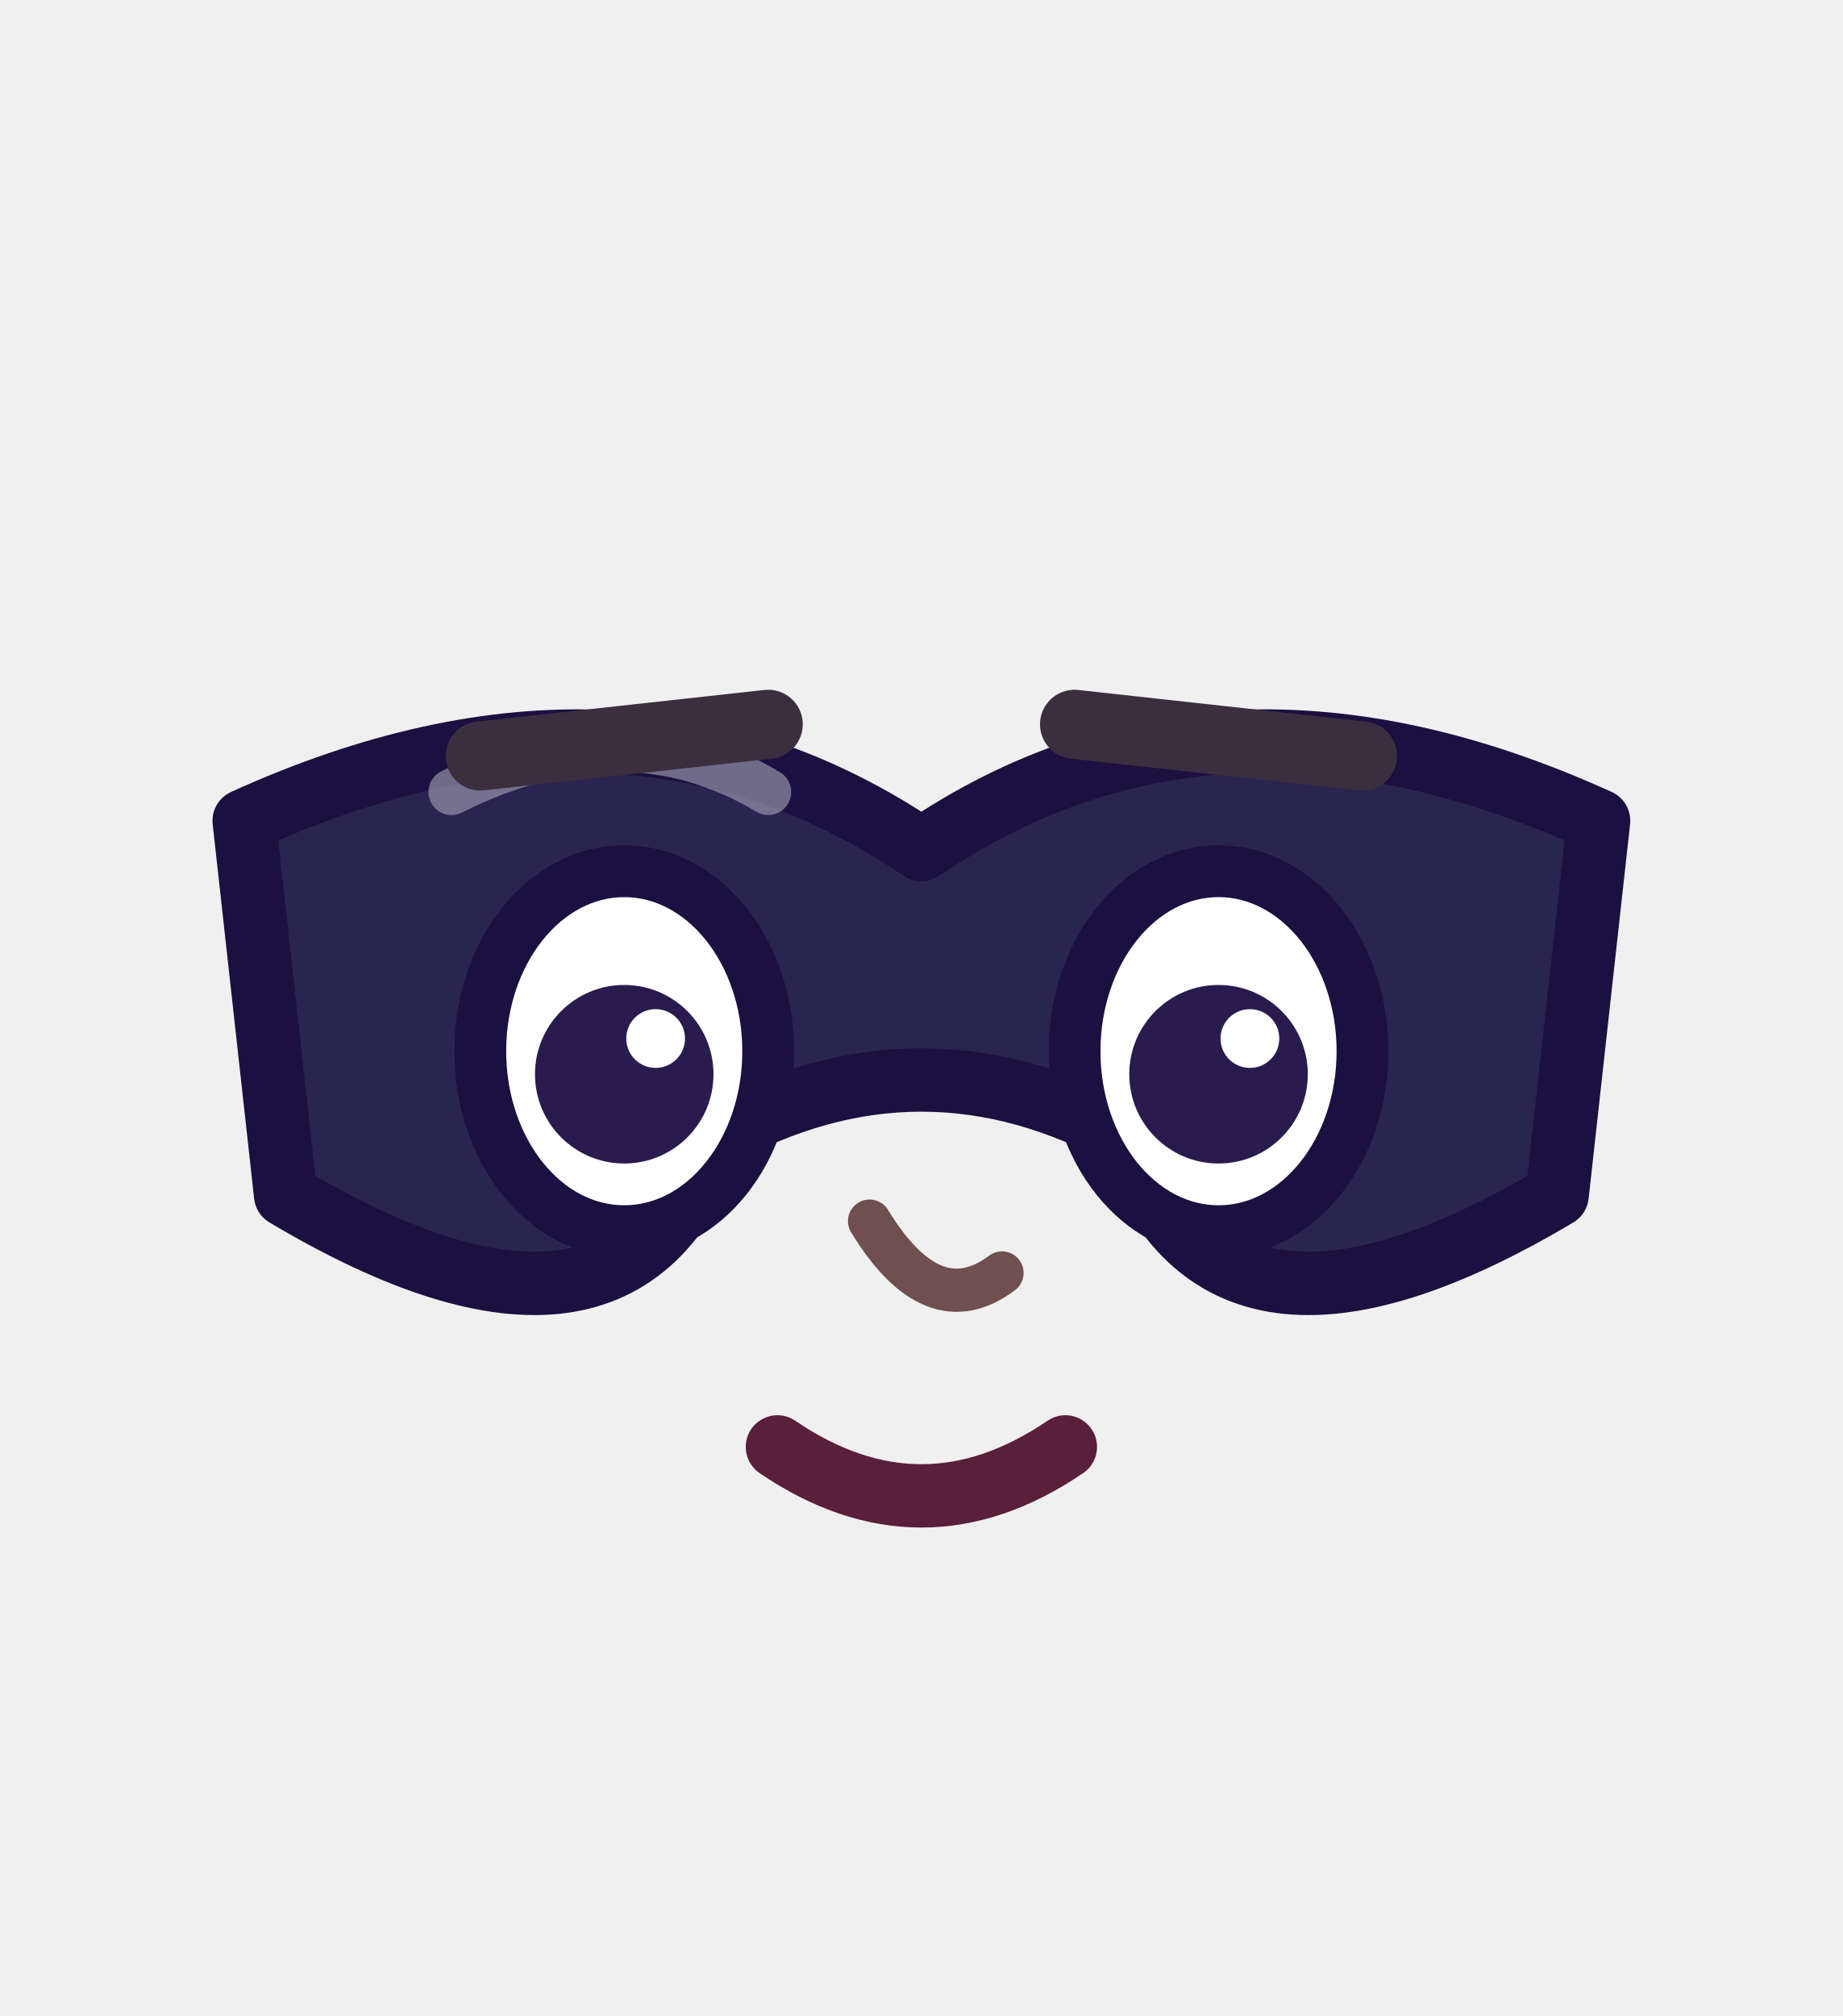
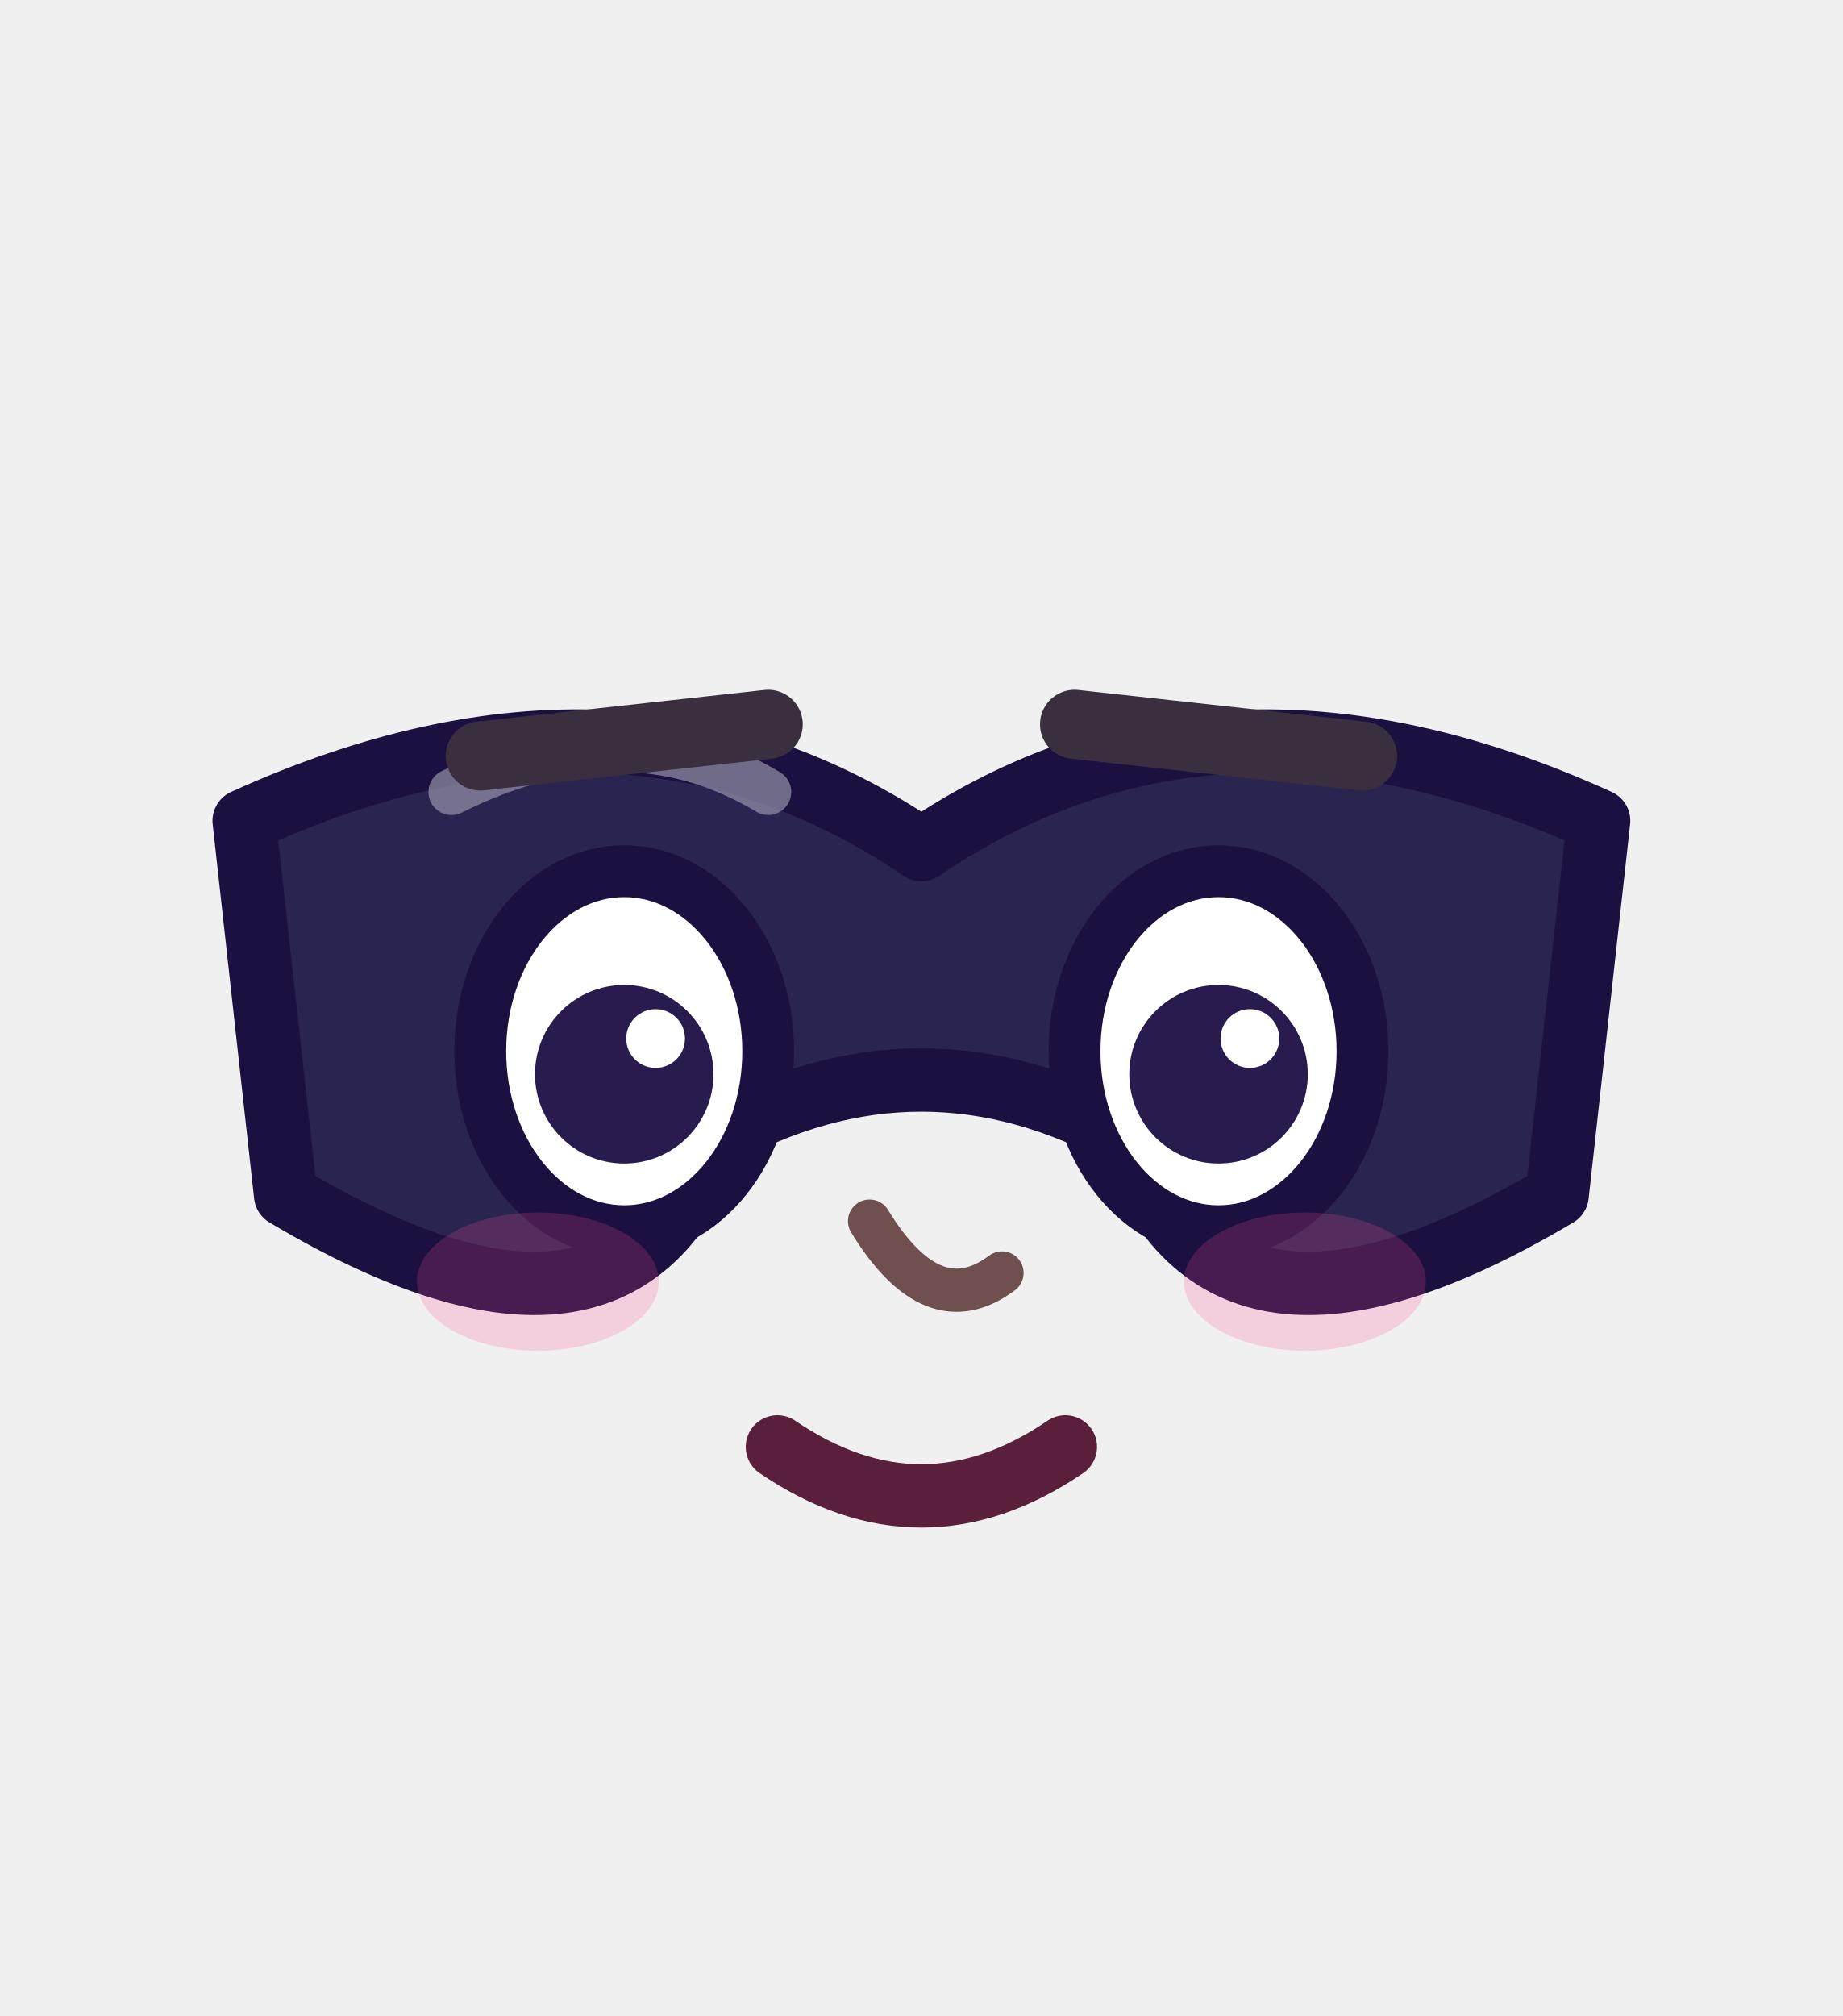
<svg xmlns="http://www.w3.org/2000/svg" width="128" height="140" viewBox="-32 -262 64 70">
  <path d="M-23.52 -233.5 Q-10.32 -239.5 0 -232.5 Q10.32 -239.5 23.52 -233.5 L22.08 -220.5 Q10.32 -213.5 7.2 -222.5 Q0 -226.5 -7.2 -222.5 Q-10.32 -213.5 -22.08 -220.5 Z" fill="#2a2450" stroke="#1b1040" stroke-width="2.2" stroke-linejoin="round" stroke-linecap="round" />
  <path d="M-16.32 -234.5 Q-10.32 -237.5 -5.32 -234.5" fill="none" stroke="#9492a8" stroke-width="1.6" stroke-linejoin="round" stroke-linecap="round" stroke-opacity="0.7" />
  <ellipse cx="-10.32" cy="-225.5" rx="5" ry="6.25" fill="#ffffff" stroke="#1b1040" stroke-width="1.8" stroke-linejoin="round" />
  <circle cx="-10.32" cy="-224.7" r="3.1" fill="#2a1b4e" />
  <circle cx="-9.23" cy="-225.94" r="1.02" fill="#ffffff" />
  <ellipse cx="10.32" cy="-225.5" rx="5" ry="6.25" fill="#ffffff" stroke="#1b1040" stroke-width="1.8" stroke-linejoin="round" />
  <circle cx="10.32" cy="-224.7" r="3.1" fill="#2a1b4e" />
  <circle cx="11.41" cy="-225.94" r="1.02" fill="#ffffff" />
  <line x1="-15.32" y1="-235.75" x2="-5.32" y2="-236.85" stroke="#3a2f3f" stroke-width="2.4" stroke-linecap="round" />
  <line x1="5.32" y1="-236.85" x2="15.32" y2="-235.75" stroke="#3a2f3f" stroke-width="2.4" stroke-linecap="round" />
  <path d="M-5 -211.76 Q0 -208.36 5 -211.76" fill="none" stroke="#5a1f3a" stroke-width="2.2" stroke-linejoin="round" stroke-linecap="round" />
+   <ellipse cx="-13.32" cy="-217.5" rx="4.2" ry="2.4" fill="#ff4f9a" fill-opacity="0.2" />
+   <ellipse cx="13.32" cy="-217.5" rx="4.2" ry="2.4" fill="#ff4f9a" fill-opacity="0.2" />
  <path d="M-1.8 -219.6 Q0.4 -216 2.8 -217.8" fill="none" stroke="#593433" stroke-width="1.5" stroke-linejoin="round" stroke-linecap="round" stroke-opacity="0.85" />
</svg>
